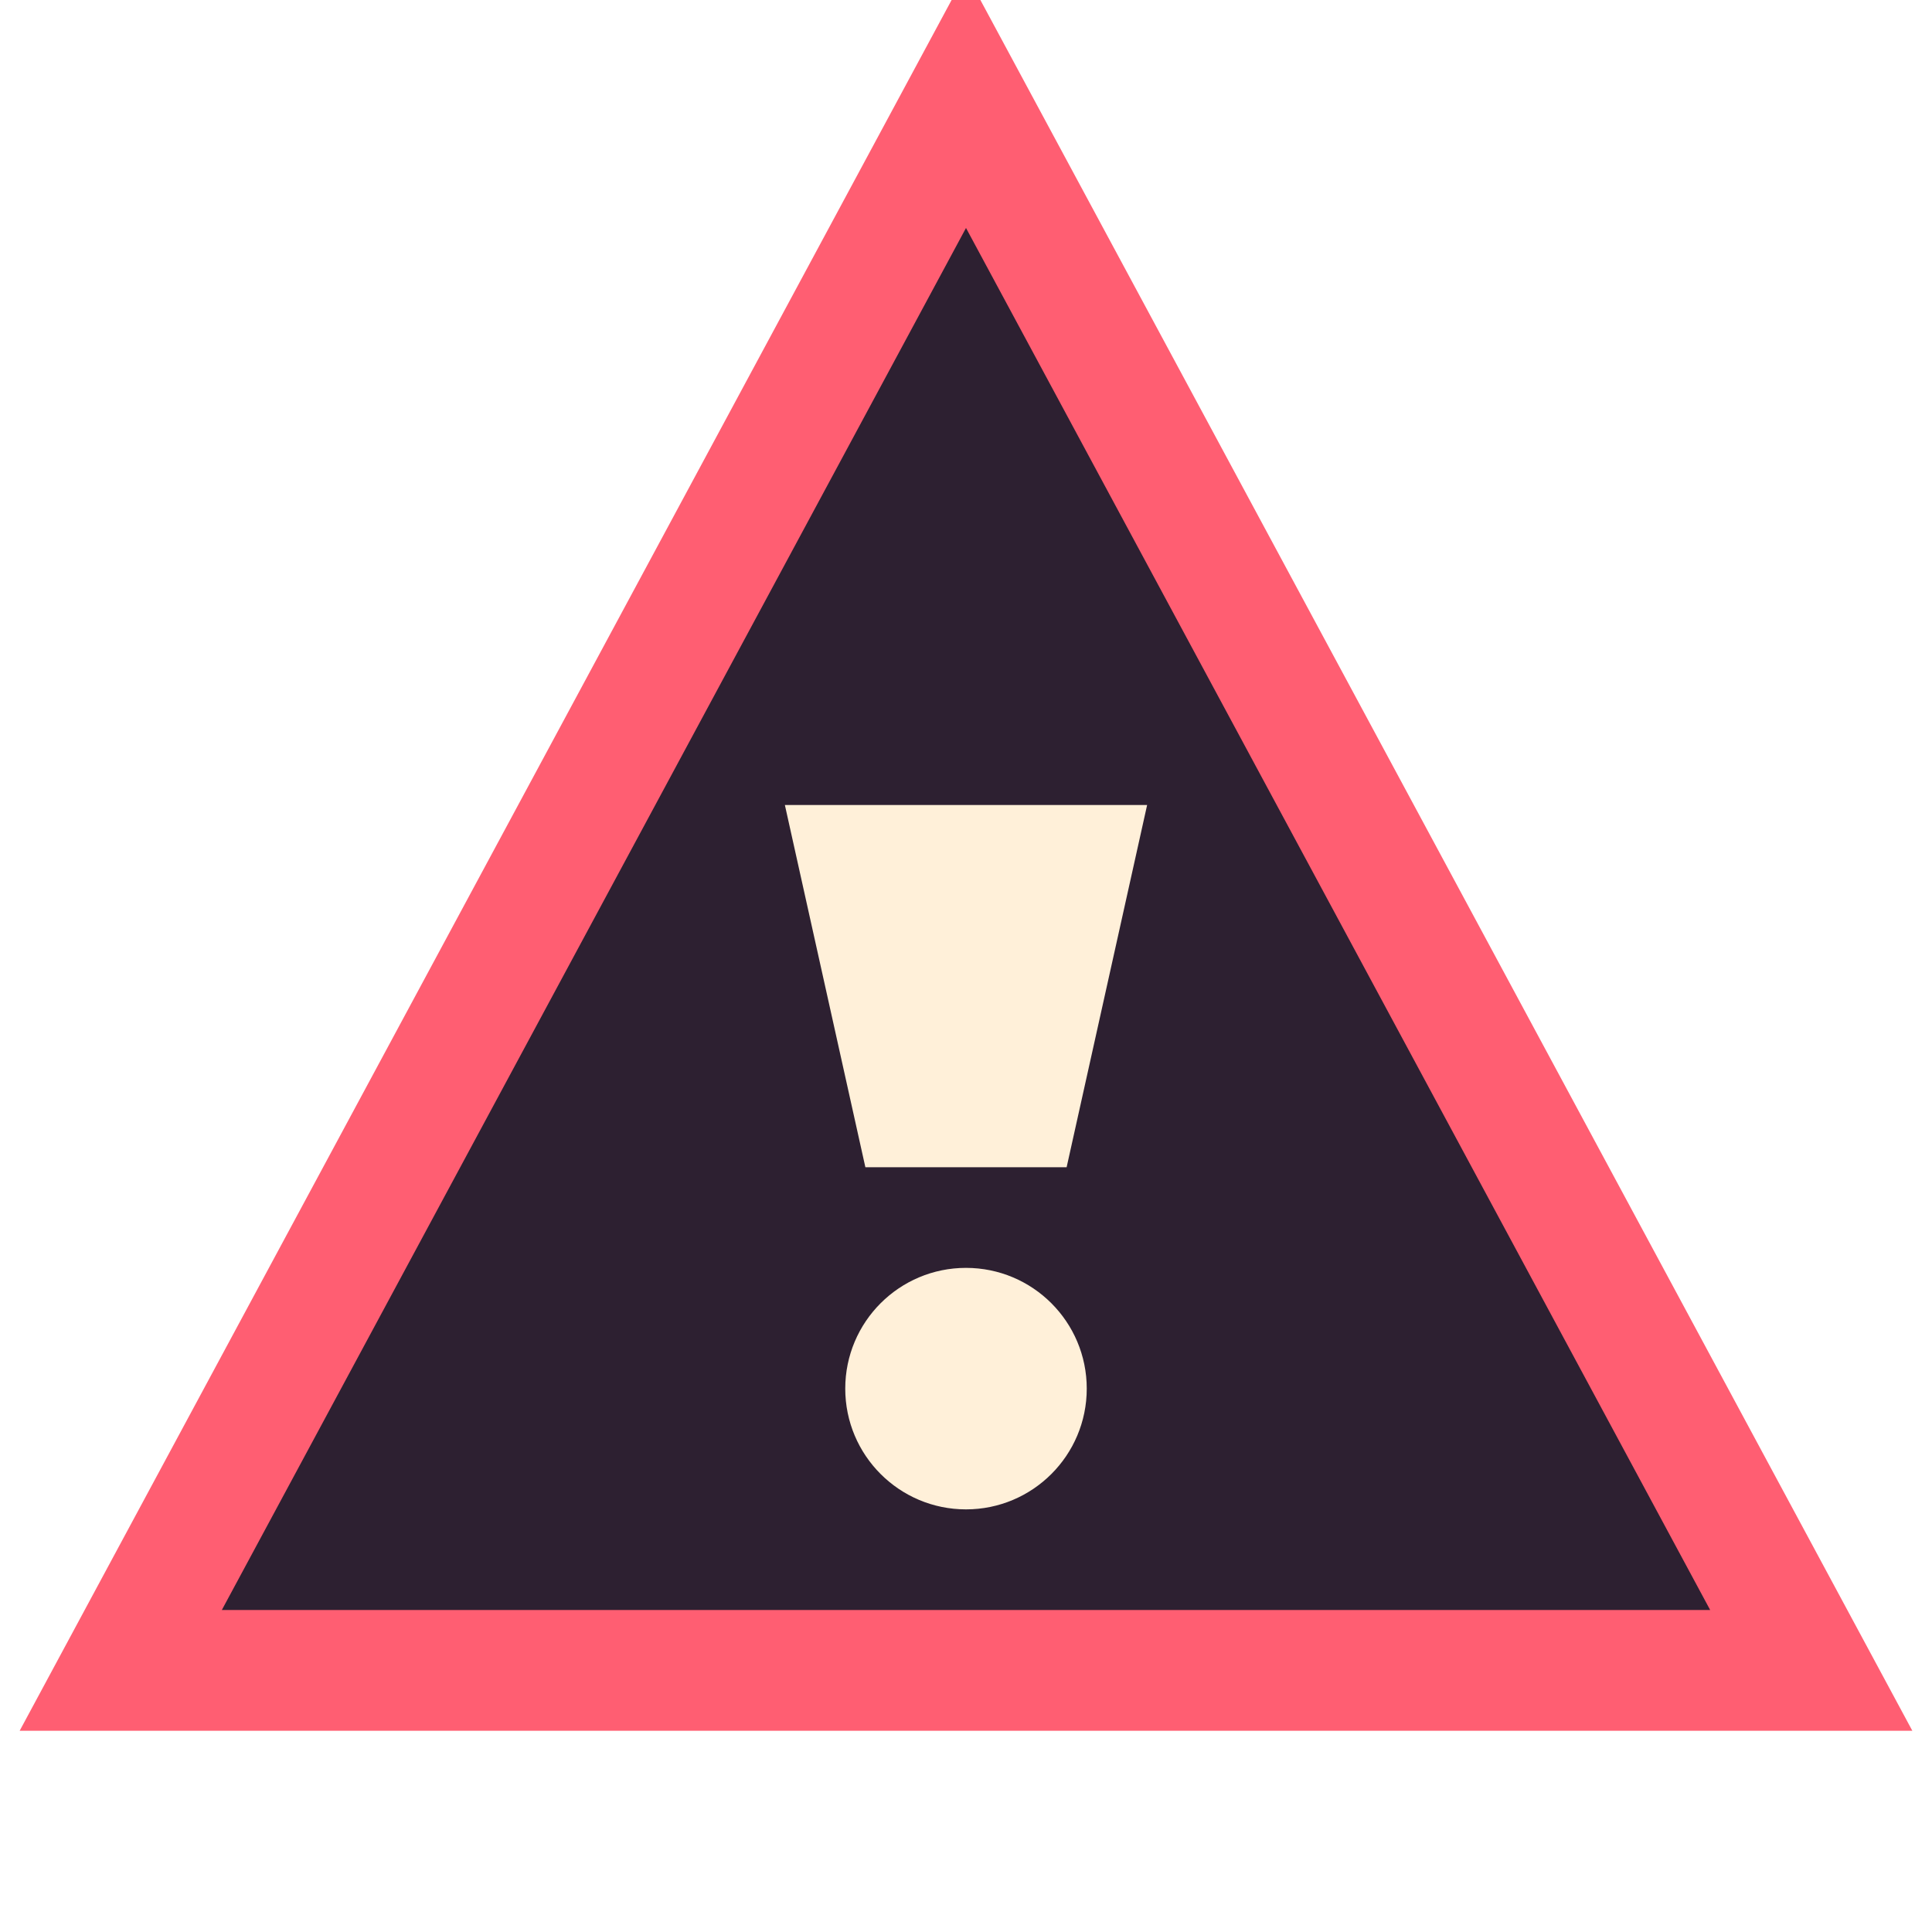
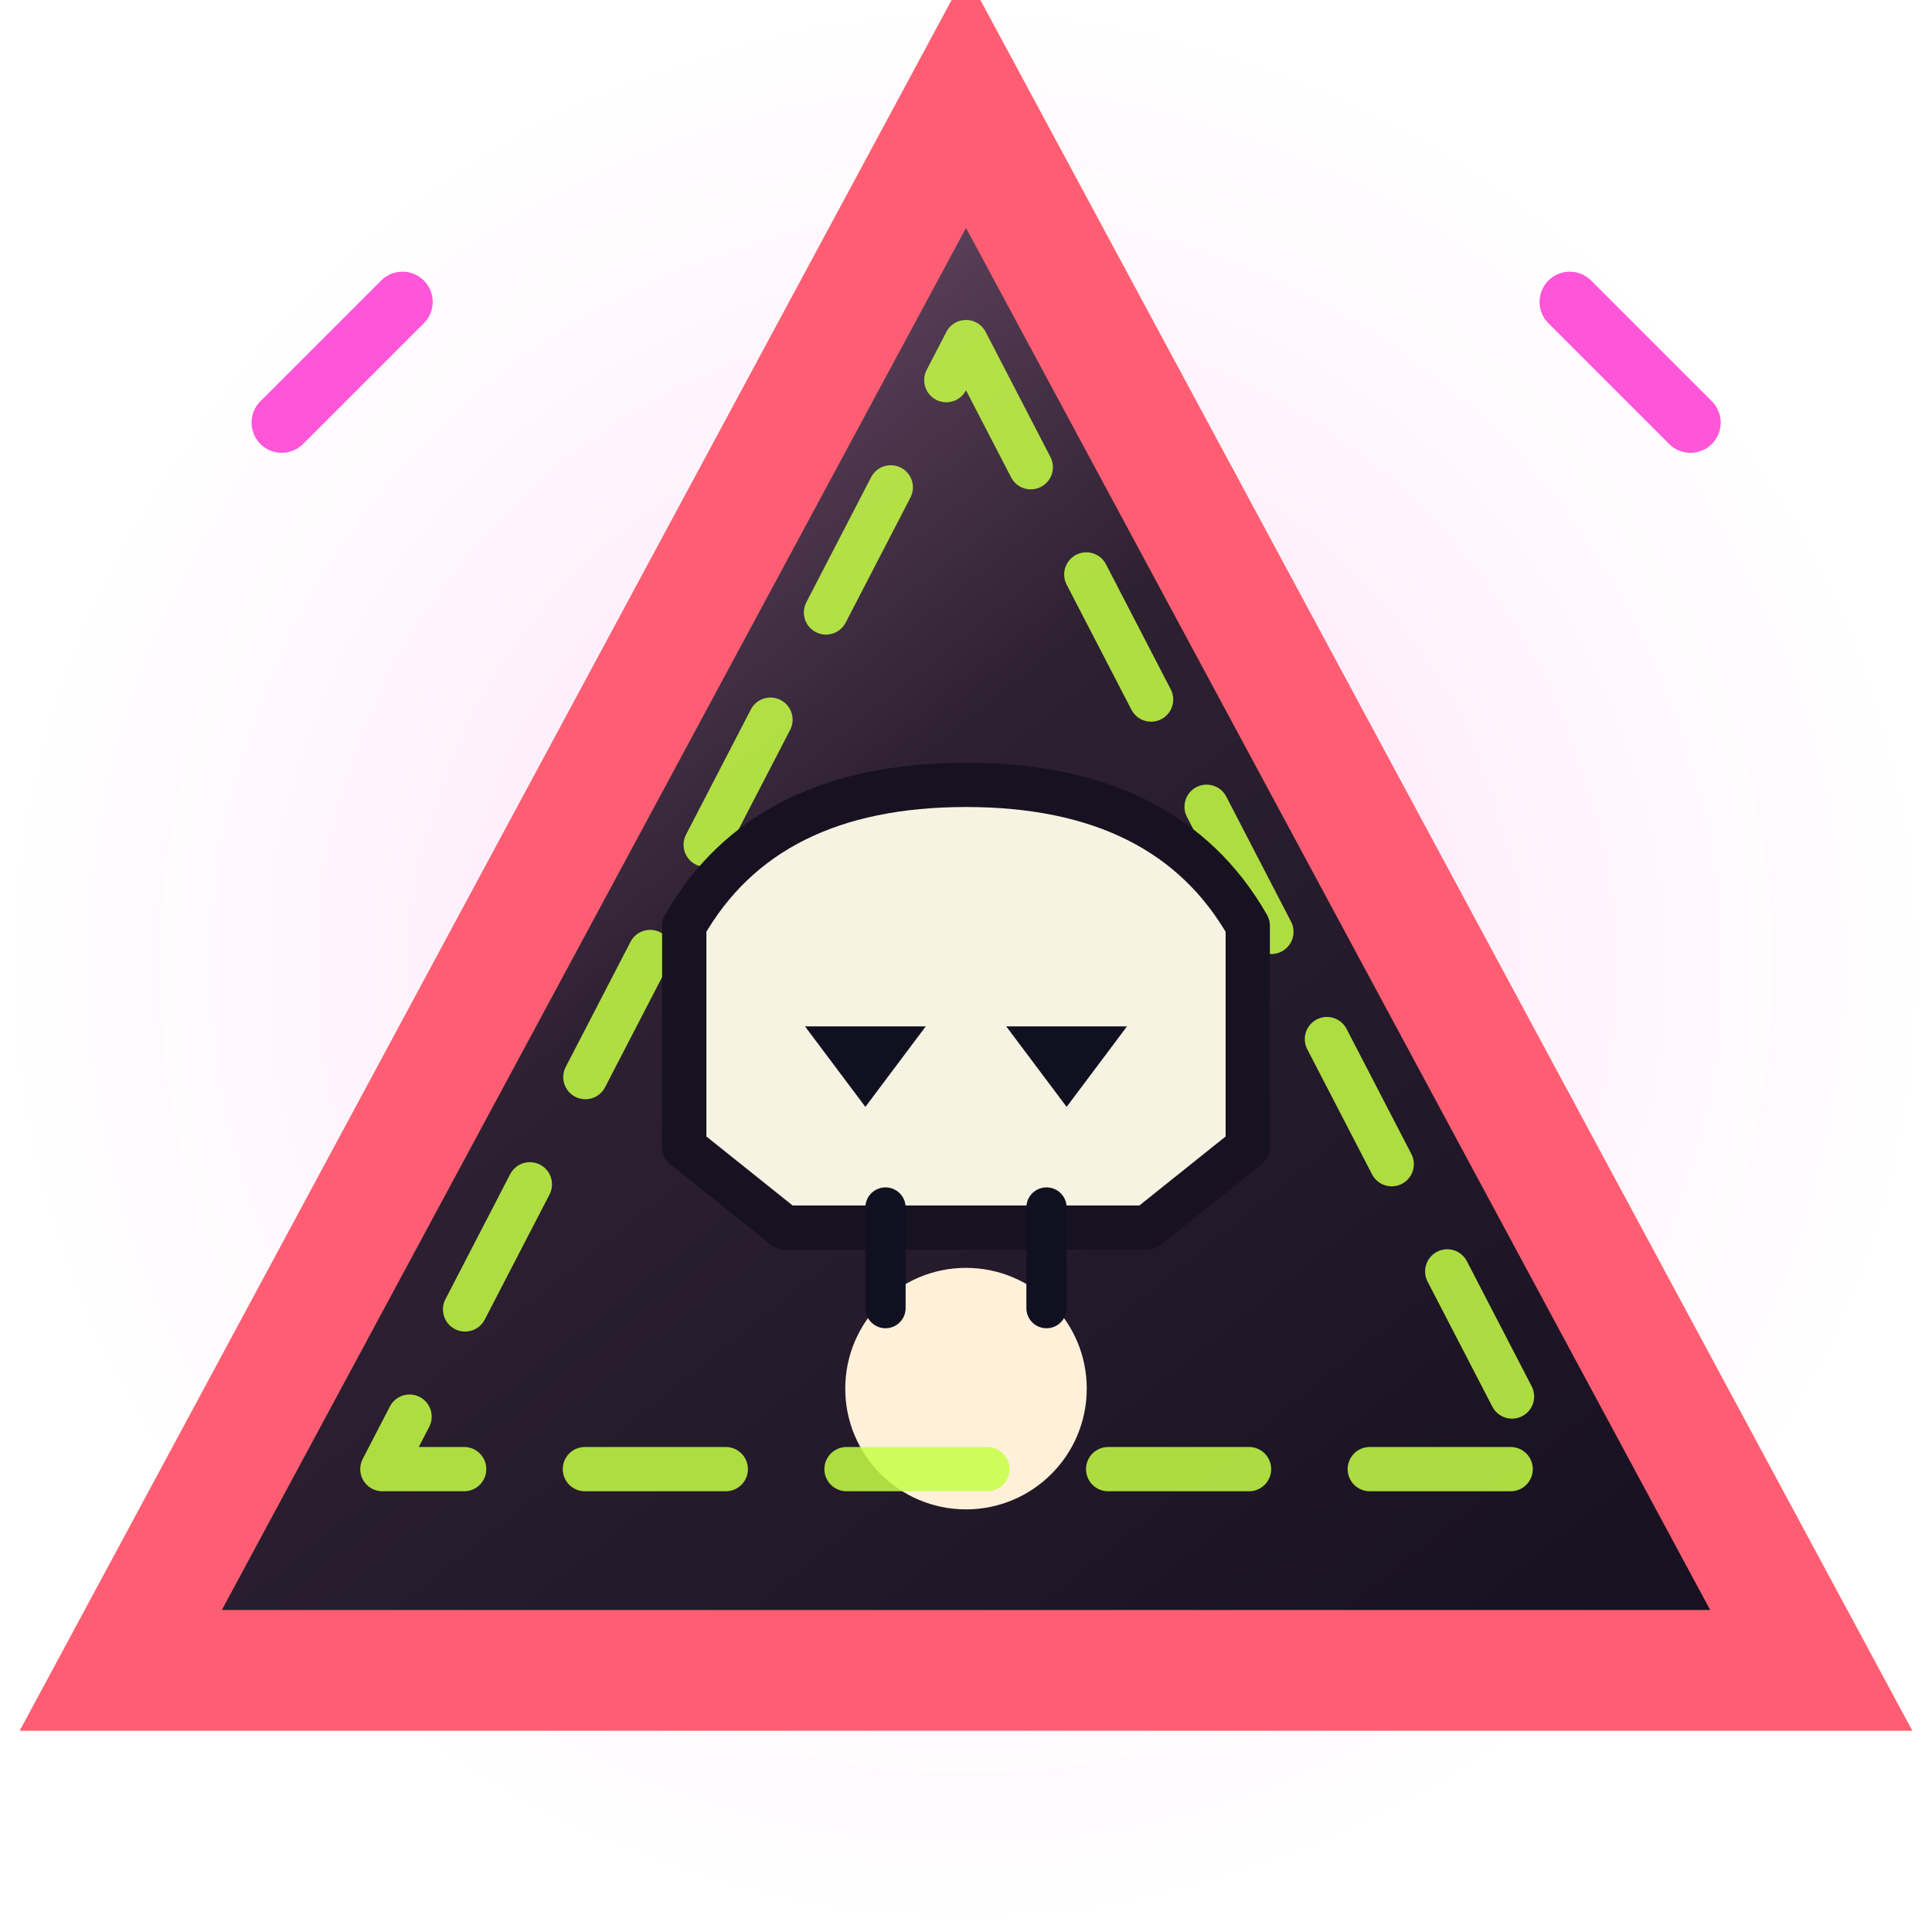
- <svg xmlns="http://www.w3.org/2000/svg" viewBox="0 0 96 96" role="img" aria-label="Warning Skull original arcade sprite">
-   <path d="M48 5 90 83H6Z" fill="#2d2031" stroke="#ff5e72" stroke-width="6" />
-   <path d="M39 40h18l-4 18H43Z" fill="#fff0d9" />
-   <circle cx="48" cy="69" r="6" fill="#fff0d9" />
+ <svg xmlns="http://www.w3.org/2000/svg" viewBox="0 0 96 96" role="img" aria-labelledby="title desc">
+   <defs>
+     <linearGradient id="material" x1="0" y1="0" x2=".85" y2="1">
+       <stop stop-color="#9d6d92" />
+       <stop offset=".48" stop-color="#2d2031" />
+       <stop offset="1" stop-color="#171122" />
+     </linearGradient>
+     <radialGradient id="ambient">
+       <stop stop-color="#ff55d8" stop-opacity=".2" />
+       <stop offset="1" stop-color="#ff55d8" stop-opacity="0" />
+     </radialGradient>
+     <filter id="aura" x="-50%" y="-50%" width="200%" height="200%">
+       <feGaussianBlur stdDeviation="3.5" />
+     </filter>
+   </defs>
+   <circle cx="48" cy="48" r="45" fill="url(#ambient)" filter="url(#aura)" />
+   <g id="sprite">
+     <path d="M48 5 90 83H6Z" fill="url(#material)" stroke="#ff5e72" stroke-width="6" />
+     <path d="M39 40h18l-4 18H43Z" fill="#fff0d9" />
+     <circle cx="48" cy="69" r="6" fill="#fff0d9" />
+   </g>
+   <g id="details" stroke-linejoin="round" stroke-linecap="round">
+     <path d="M48 17 77 73H19Z" stroke="#c6ff45" stroke-width="2.2" stroke-dasharray="7 6" fill="none" opacity=".85" />
+     <path d="M34 46q4-7 14-7t14 7v11l-5 4H39l-5-4Z" fill="#f6f3e3" stroke="#171221" stroke-width="2.2" />
+     <path d="M40 51h6l-3 4Zm10 0h6l-3 4Z" fill="#111021" />
+     <path d="M44 60v5m8-5v5" stroke="#111021" stroke-width="2" />
+     <path d="m14 21 6-6m64 6-6-6" stroke="#ff55d8" stroke-width="3" />
+   </g>
</svg>
